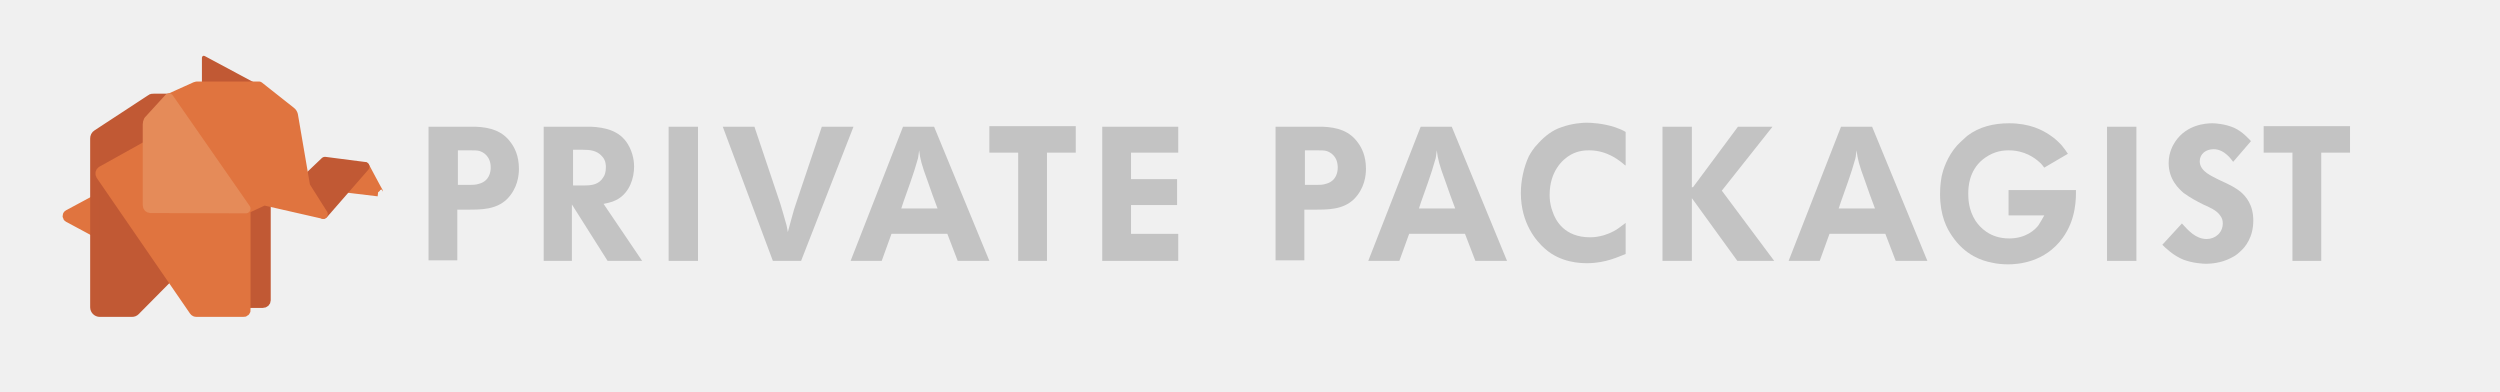
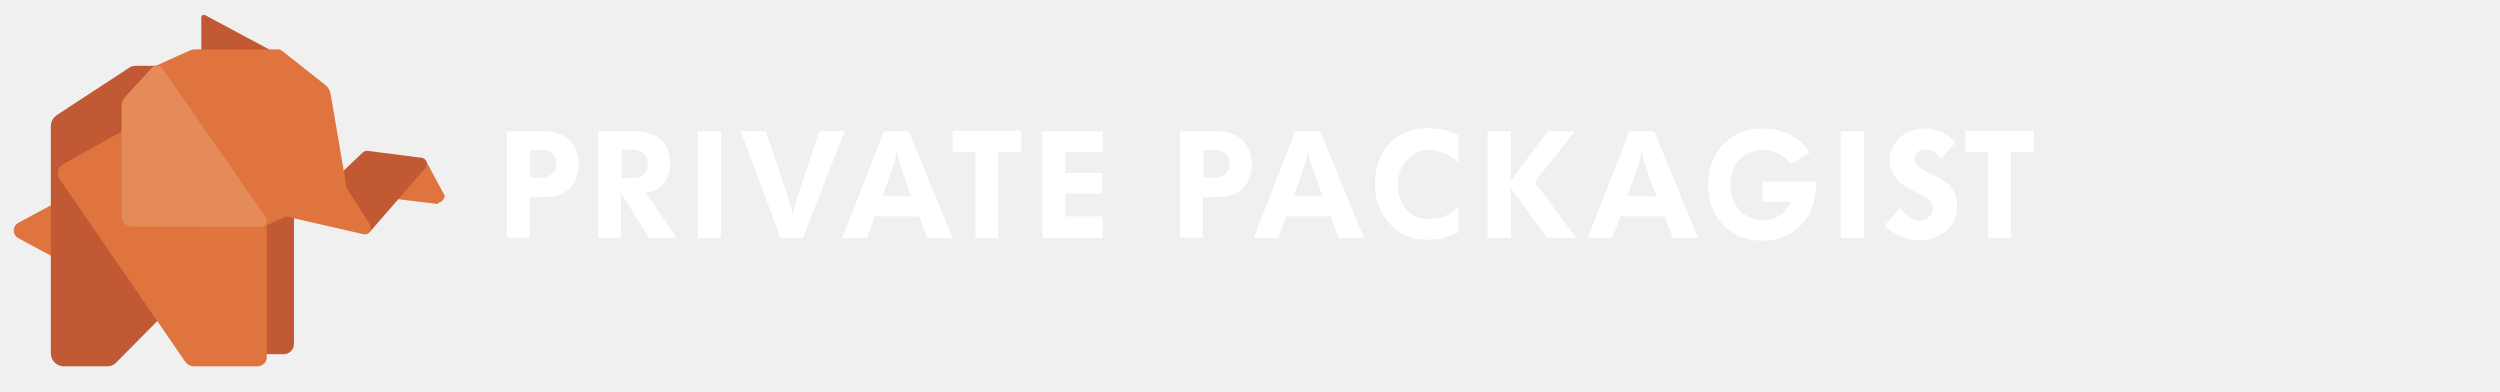
<svg xmlns="http://www.w3.org/2000/svg" version="1.1" id="Layer_1" x="0px" y="0px" viewBox="0 0 780 122" style="enable-background:new 0 0 780 122;" xml:space="preserve">
  <defs id="defs287" />
  <style type="text/css" id="style224">
	.st0{fill:#E0743F;stroke:#E0743F;stroke-width:2.934;stroke-linecap:round;stroke-linejoin:round;stroke-miterlimit:10;}
	.st1{fill:#C15934;stroke:#C15934;stroke-width:2.934;stroke-linecap:round;stroke-linejoin:round;stroke-miterlimit:10;}
	.st2{fill:#C15934;}
	.st3{fill:#E58B59;stroke:#E58B59;stroke-width:2.934;stroke-linecap:round;stroke-linejoin:round;stroke-miterlimit:10;}
- 	.st4{fill:#c3c3c3;}
+ 	.st4{fill:#fff;}
</style>
-   <g id="g248">
-     <path class="st0" d="M29.5,62.5l-8.2,4.4c-0.4,0.2-0.4,0.8,0,1l8.2,4.4c0.4,0.2,0.9-0.1,0.9-0.5V63C30.4,62.6,29.9,62.3,29.5,62.5z   " id="path226" />
-     <path class="st1" d="M82,94.6h-5.3V65.2l5.6-2.6l0.7,0.2v30.9C83,94.2,82.6,94.6,82,94.6z" id="path228" />
-     <path class="st0" d="M108,58.6l5.8-6.6c0,0,4.2,7.9,4.2,7.8L108,58.6z" id="path230" />
-     <path class="st1" d="M46.3,37.7c-0.2,0.3-0.4,0.6-0.4,1v5.8c0,0.5-0.3,1.1-0.8,1.3L32.3,53c-0.8,0.4-1,1.4-0.5,2.1l20.8,31.4   L42.2,97c-0.3,0.3-0.6,0.4-1.1,0.4h-10c-0.8,0-1.5-0.7-1.5-1.5V43.2c0-0.5,0.2-1,0.7-1.3l16.8-11c0.2-0.2,0.5-0.2,0.8-0.2h4.9   L46.3,37.7z" id="path232" />
-     <path class="st0" d="M76.7,96.6V65.2l-29.8-0.1c-0.5,0-1-0.4-1-1V45.4l-14.2,7.9c-0.5,0.3-0.6,0.9-0.3,1.4l29.1,42.3   c0.2,0.3,0.5,0.4,0.8,0.4h14.5C76.4,97.5,76.8,97.1,76.7,96.6z" id="path234" />
+   <g id="g248" transform="matrix(1.346434,0,0,1.346434,-22.01681,-18.83133)">
+     <path class="st0" d="m 29.5,62.5 -8.2,4.4 c -0.4,0.2 -0.4,0.8 0,1 l 8.2,4.4 c 0.4,0.2 0.9,-0.1 0.9,-0.5 V 63 c 0,-0.4 -0.5,-0.7 -0.9,-0.5 z" id="path226" />
+     <path class="st1" d="M 82,94.6 H 76.7 V 65.2 l 5.6,-2.6 0.7,0.2 v 30.9 c 0,0.5 -0.4,0.9 -1,0.9 z" id="path228" />
+     <path class="st0" d="m 108,58.6 5.8,-6.6 c 0,0 4.2,7.9 4.2,7.8 z" id="path230" />
+     <path class="st1" d="m 46.3,37.7 c -0.2,0.3 -0.4,0.6 -0.4,1 v 5.8 c 0,0.5 -0.3,1.1 -0.8,1.3 L 32.3,53 c -0.8,0.4 -1,1.4 -0.5,2.1 L 52.6,86.5 42.2,97 c -0.3,0.3 -0.6,0.4 -1.1,0.4 h -10 c -0.8,0 -1.5,-0.7 -1.5,-1.5 V 43.2 c 0,-0.5 0.2,-1 0.7,-1.3 l 16.8,-11 c 0.2,-0.2 0.5,-0.2 0.8,-0.2 h 4.9 z" id="path232" />
+     <path class="st0" d="M 76.7,96.6 V 65.2 L 46.9,65.1 c -0.5,0 -1,-0.4 -1,-1 V 45.4 l -14.2,7.9 c -0.5,0.3 -0.6,0.9 -0.3,1.4 L 60.5,97 c 0.2,0.3 0.5,0.4 0.8,0.4 h 14.5 c 0.6,0.1 1,-0.3 0.9,-0.8 z" id="path234" />
    <g id="g240">
-       <path class="st2" d="M63.6,27.3c-0.2,0-0.3-0.1-0.3-0.3v-9c0-0.1,0.1-0.2,0.1-0.3c0.1,0,0.1,0,0.2,0c0,0,0.1,0,0.1,0l16.8,9    c0.1,0.1,0.2,0.2,0.1,0.3c0,0.1-0.1,0.2-0.3,0.2C80.4,27.3,63.6,27.3,63.6,27.3z" id="path236" />
-       <path class="st2" d="M63.6,18l16.8,9H63.6V18 M63.6,17.4c-0.1,0-0.2,0-0.3,0.1c-0.2,0.1-0.3,0.3-0.3,0.5v9c0,0.3,0.3,0.6,0.6,0.6    h16.8c0.3,0,0.5-0.2,0.6-0.4s-0.1-0.5-0.3-0.7l-16.8-9C63.8,17.5,63.7,17.4,63.6,17.4L63.6,17.4z" id="path238" />
+       <path class="st2" d="m 63.6,27.3 c -0.2,0 -0.3,-0.1 -0.3,-0.3 v -9 c 0,-0.1 0.1,-0.2 0.1,-0.3 0.1,0 0.1,0 0.2,0 0,0 0.1,0 0.1,0 l 16.8,9 c 0.1,0.1 0.2,0.2 0.1,0.3 0,0.1 -0.1,0.2 -0.3,0.2 0.1,0.1 -16.7,0.1 -16.7,0.1 z" id="path236" />
+       <path class="st2" d="m 63.6,18 16.8,9 H 63.6 v -9 m 0,-0.6 c -0.1,0 -0.2,0 -0.3,0.1 C 63.1,17.6 63,17.8 63,18 v 9 c 0,0.3 0.3,0.6 0.6,0.6 h 16.8 c 0.3,0 0.5,-0.2 0.6,-0.4 0.1,-0.2 -0.1,-0.5 -0.3,-0.7 l -16.8,-9 c -0.1,0 -0.2,-0.1 -0.3,-0.1 z" id="path238" />
    </g>
-     <polygon class="st1" points="100.9,66.8 95.3,58.1 95,56.5 101.4,50.4 113.8,52  " id="polygon242" />
-     <path class="st0" d="M82.4,62.6l-5.6,2.6l-24-34.5L61,27c0.2-0.1,0.4-0.1,0.7-0.1h19.1l10,7.9c0.4,0.3,0.6,0.7,0.7,1.1l3.8,22.2   l5.5,8.7L82.4,62.6z" id="path244" />
-     <path class="st3" d="M46.9,65l29.8,0.1l-24-34.5l-6.4,7C46.1,38,46,38.4,46,38.8V64C46,64.6,46.4,65,46.9,65z" id="path246" />
+     <polygon class="st1" points="113.8,52 100.9,66.8 95.3,58.1 95,56.5 101.4,50.4 " id="polygon242" />
+     <path class="st0" d="M 82.4,62.6 76.8,65.2 52.8,30.7 61,27 c 0.2,-0.1 0.4,-0.1 0.7,-0.1 h 19.1 l 10,7.9 c 0.4,0.3 0.6,0.7 0.7,1.1 l 3.8,22.2 5.5,8.7 z" id="path244" />
+     <path class="st3" d="m 46.9,65 29.8,0.1 -24,-34.5 -6.4,7 C 46.1,38 46,38.4 46,38.8 V 64 c 0,0.6 0.4,1 0.9,1 z" id="path246" />
  </g>
-   <g id="g282" transform="matrix(1.796556,0,0,1.796556,-106.4996,-49.20967)">
+   <g id="g282" transform="matrix(1.427728,0,0,1.427728,-32.73728,-29.56748)">
    <path class="st4" d="m 140,49.4 c 0.7,0 1.3,0 1.9,0 2.5,0.1 4.7,0.7 6.2,2.9 0.5,0.7 1.3,2.1 1.3,4.4 0,1.1 -0.2,3.4 -2.1,5.3 -1.9,1.8 -4.4,1.8 -6.9,1.8 h -1.7 v 8.8 h -5 V 49.4 Z m -1.2,10.1 h 2 c 0.6,0 1.1,0 1.7,-0.2 1.8,-0.5 2,-2.1 2,-2.8 0,-2 -1.3,-2.7 -2,-2.9 -0.4,-0.1 -0.8,-0.1 -1.6,-0.1 h -2.1 z" id="path250" />
    <path class="st4" d="m 160.1,49.4 c 0.6,0 1.2,0 1.8,0 2.5,0.1 5,0.7 6.4,3 1,1.6 1.1,3.3 1.1,3.9 0,2.1 -0.8,4.4 -2.7,5.6 -0.7,0.4 -1.1,0.6 -2.6,0.9 l 6.7,9.9 h -6 l -6.2,-9.8 v 9.8 h -4.9 V 49.4 Z m -1.3,10.2 h 1.8 c 1.4,0 2.7,-0.1 3.5,-1.5 0.2,-0.3 0.4,-0.8 0.4,-1.7 0,-0.3 0,-1.2 -0.7,-1.9 -0.9,-1 -2.1,-1.1 -3.3,-1.1 h -1.7 z" id="path252" />
    <path class="st4" d="m 180.5,72.7 h -5.1 V 49.4 h 5.1 z" id="path254" />
    <path class="st4" d="m 190.3,49.4 4.5,13.4 c 0.3,1 0.6,2 0.9,3.1 0.2,0.6 0.3,1.2 0.4,1.8 0.4,-1.4 0.7,-2.7 1.1,-4 0.3,-0.9 0.6,-1.8 0.9,-2.7 L 202,49.4 h 5.5 l -9.1,23.3 h -4.9 l -8.7,-23.3 z" id="path256" />
    <path class="st4" d="m 221.5,49.4 9.6,23.3 h -5.5 L 223.8,68 h -9.7 l -1.7,4.7 H 207 l 9.1,-23.3 z m 0.6,14.2 c -0.6,-1.6 -1.2,-3.2 -1.7,-4.7 -1.1,-3 -1.3,-3.8 -1.5,-5.4 -0.1,0.5 -0.1,1 -0.2,1.4 -0.3,1.1 -0.9,3 -1.3,4.1 -0.5,1.5 -1.1,3 -1.6,4.6 z" id="path258" />
    <path class="st4" d="m 246.1,49.4 v 4.5 h -5 v 18.8 h -5 V 53.9 h -5 v -4.6 h 15 z" id="path260" />
    <path class="st4" d="m 263.9,49.4 v 4.5 h -8.2 v 4.6 h 8 V 63 h -8 v 5 h 8.2 v 4.7 H 250.7 V 49.4 Z" id="path262" />
    <path class="st4" d="m 287.1,49.4 c 0.7,0 1.3,0 1.9,0 2.5,0.1 4.7,0.7 6.2,2.9 0.5,0.7 1.3,2.1 1.3,4.4 0,1.1 -0.2,3.4 -2.1,5.3 -1.9,1.8 -4.4,1.8 -6.9,1.8 h -1.7 v 8.8 h -5 V 49.4 Z m -1.2,10.1 h 2 c 0.6,0 1.1,0 1.7,-0.2 1.8,-0.5 2,-2.1 2,-2.8 0,-2 -1.3,-2.7 -2,-2.9 -0.4,-0.1 -0.8,-0.1 -1.6,-0.1 h -2.1 z" id="path264" />
    <path class="st4" d="m 311.4,49.4 9.6,23.3 h -5.5 L 313.7,68 H 304 l -1.7,4.7 h -5.4 L 306,49.4 Z m 0.6,14.2 c -0.6,-1.6 -1.2,-3.2 -1.7,-4.7 -1.1,-3 -1.3,-3.8 -1.5,-5.4 -0.1,0.5 -0.1,1 -0.2,1.4 -0.3,1.1 -0.9,3 -1.3,4.1 -0.5,1.5 -1.1,3 -1.6,4.6 z" id="path266" />
    <path class="st4" d="m 341.5,56.1 c -0.8,-0.7 -3,-2.6 -6.2,-2.6 -0.6,0 -1.9,0 -3.3,0.8 -1.4,0.8 -3.6,2.9 -3.6,6.9 0,0.5 0,1.6 0.5,2.9 0.5,1.6 2.1,4.5 6.5,4.5 0.3,0 0.9,0 1.8,-0.2 0.6,-0.1 2.1,-0.6 3.2,-1.4 0.4,-0.3 0.8,-0.6 1.2,-0.9 v 5.4 c -1.1,0.4 -3.4,1.6 -6.7,1.6 -1.2,0 -4.6,-0.1 -7.3,-2.5 -1.5,-1.3 -4.2,-4.4 -4.2,-9.7 0,-2.1 0.5,-4.5 1.4,-6.4 0.3,-0.5 0.7,-1.3 1.7,-2.3 1.1,-1.2 2.4,-2.2 3.9,-2.7 1.9,-0.7 3.8,-0.8 4.4,-0.8 0.8,0 2.9,0.1 5,0.8 0.6,0.2 1.3,0.5 1.8,0.8 v 5.8 z" id="path268" />
    <path class="st4" d="m 353.3,59.9 7.8,-10.5 h 6 l -8.8,11.1 9.1,12.2 H 361 L 353.1,61.8 V 72.7 H 348 V 49.4 h 5.1 v 10.5 z" id="path270" />
    <path class="st4" d="m 384.4,49.4 9.6,23.3 h -5.5 L 386.7,68 H 377 l -1.7,4.7 h -5.4 L 379,49.4 Z m 0.5,14.2 c -0.6,-1.6 -1.2,-3.2 -1.7,-4.7 -1.1,-3 -1.3,-3.8 -1.5,-5.4 -0.1,0.5 -0.1,1 -0.2,1.4 -0.3,1.1 -0.9,3 -1.3,4.1 -0.5,1.5 -1.1,3 -1.6,4.6 z" id="path272" />
    <path class="st4" d="m 414.3,56.5 c -0.2,-0.2 -0.4,-0.6 -0.9,-1 -0.8,-0.7 -2.5,-2 -5.3,-2 -1.7,0 -3.1,0.5 -4.5,1.6 -2.4,2 -2.5,4.8 -2.5,5.9 0,0.8 0,2.8 1.3,4.8 0.7,1 2.4,3 5.8,3 2.9,0 4.5,-1.5 5.1,-2.3 0.4,-0.6 0.7,-1.2 1,-1.7 h -6.2 v -4.4 h 11.7 c 0,1.3 0.1,5 -2.3,8.3 -3.1,4.3 -7.8,4.6 -9.5,4.6 -0.9,0 -2,-0.1 -2.8,-0.3 -1.6,-0.3 -4.6,-1.2 -6.9,-4.6 -0.9,-1.3 -2.1,-3.5 -2.1,-7.3 0,-1.6 0.2,-2.6 0.3,-3.2 0.2,-0.9 0.9,-3.3 2.7,-5.3 0.3,-0.3 0.9,-0.9 1.7,-1.6 2.1,-1.6 4.6,-2.2 7.3,-2.2 3.6,0 5.8,1.2 7,2 1.1,0.7 1.8,1.5 2.1,1.8 0.5,0.6 0.7,0.9 1.1,1.5 z" id="path274" />
    <path class="st4" d="m 430.3,72.7 h -5.1 V 49.4 h 5.1 z" id="path276" />
    <path class="st4" d="m 447.1,55.5 c -0.3,-0.4 -1.5,-2.2 -3.4,-2.2 -1.3,0 -2.4,0.8 -2.4,2.1 0,1.8 2.2,2.6 3.3,3.2 2.2,1 2.9,1.4 3.8,2.1 0.9,0.8 2.2,2.2 2.2,5 0,2.9 -1.4,4.6 -2.2,5.3 -0.2,0.2 -0.8,0.8 -1.7,1.2 -1.7,0.9 -3.6,1 -4.3,1 -0.5,0 -2.3,-0.1 -3.9,-0.7 -1.8,-0.7 -3.3,-2.2 -3.7,-2.6 l 3.4,-3.7 c 1.1,1.2 2.4,2.7 4.3,2.7 1.5,0 2.8,-1.1 2.8,-2.7 0,-0.5 -0.1,-0.9 -0.4,-1.3 -0.6,-1 -2.1,-1.6 -3,-2 -1.2,-0.6 -2.3,-1.2 -3.4,-2 -0.8,-0.7 -2.6,-2.3 -2.6,-5.2 0,-1.9 0.8,-3.2 1.2,-3.8 2,-2.9 5.3,-3.1 6.4,-3.1 0.5,0 2.2,0.1 3.8,0.8 1.5,0.7 2.5,1.9 2.9,2.3 z" id="path278" />
    <path class="st4" d="m 467.4,49.4 v 4.5 h -5 v 18.8 h -5 V 53.9 h -5 v -4.6 h 15 z" id="path280" />
  </g>
</svg>
